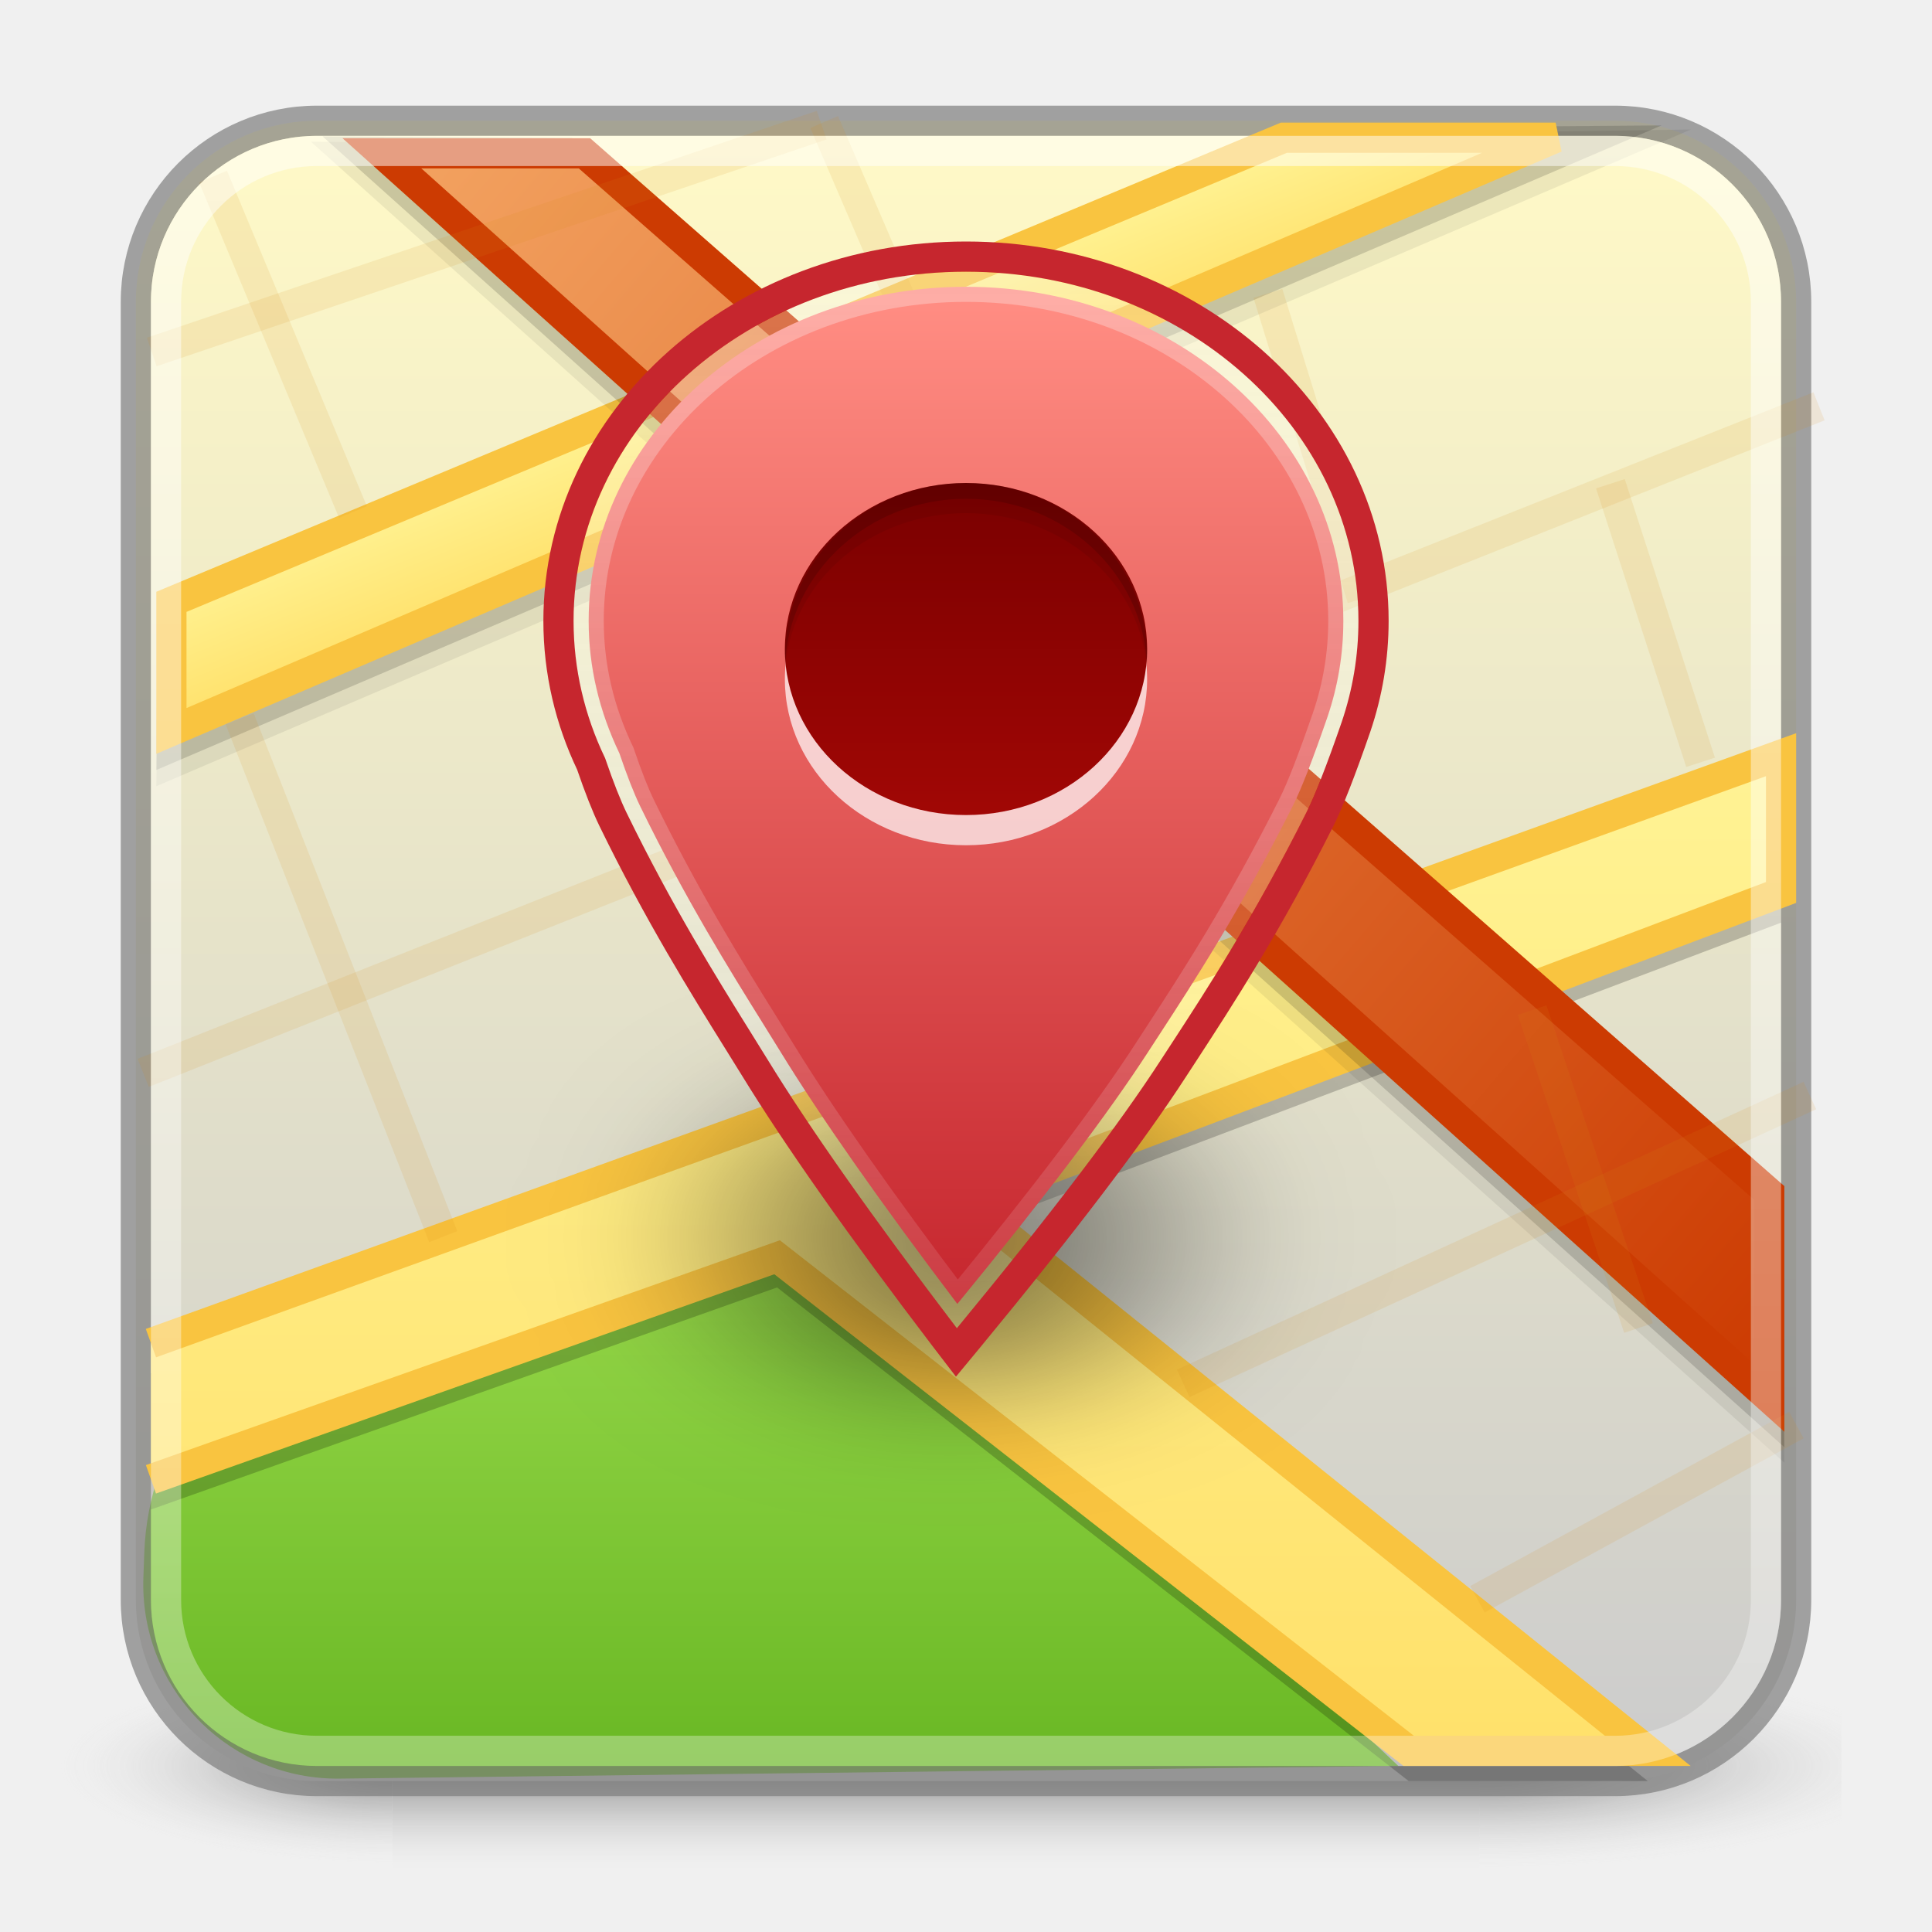
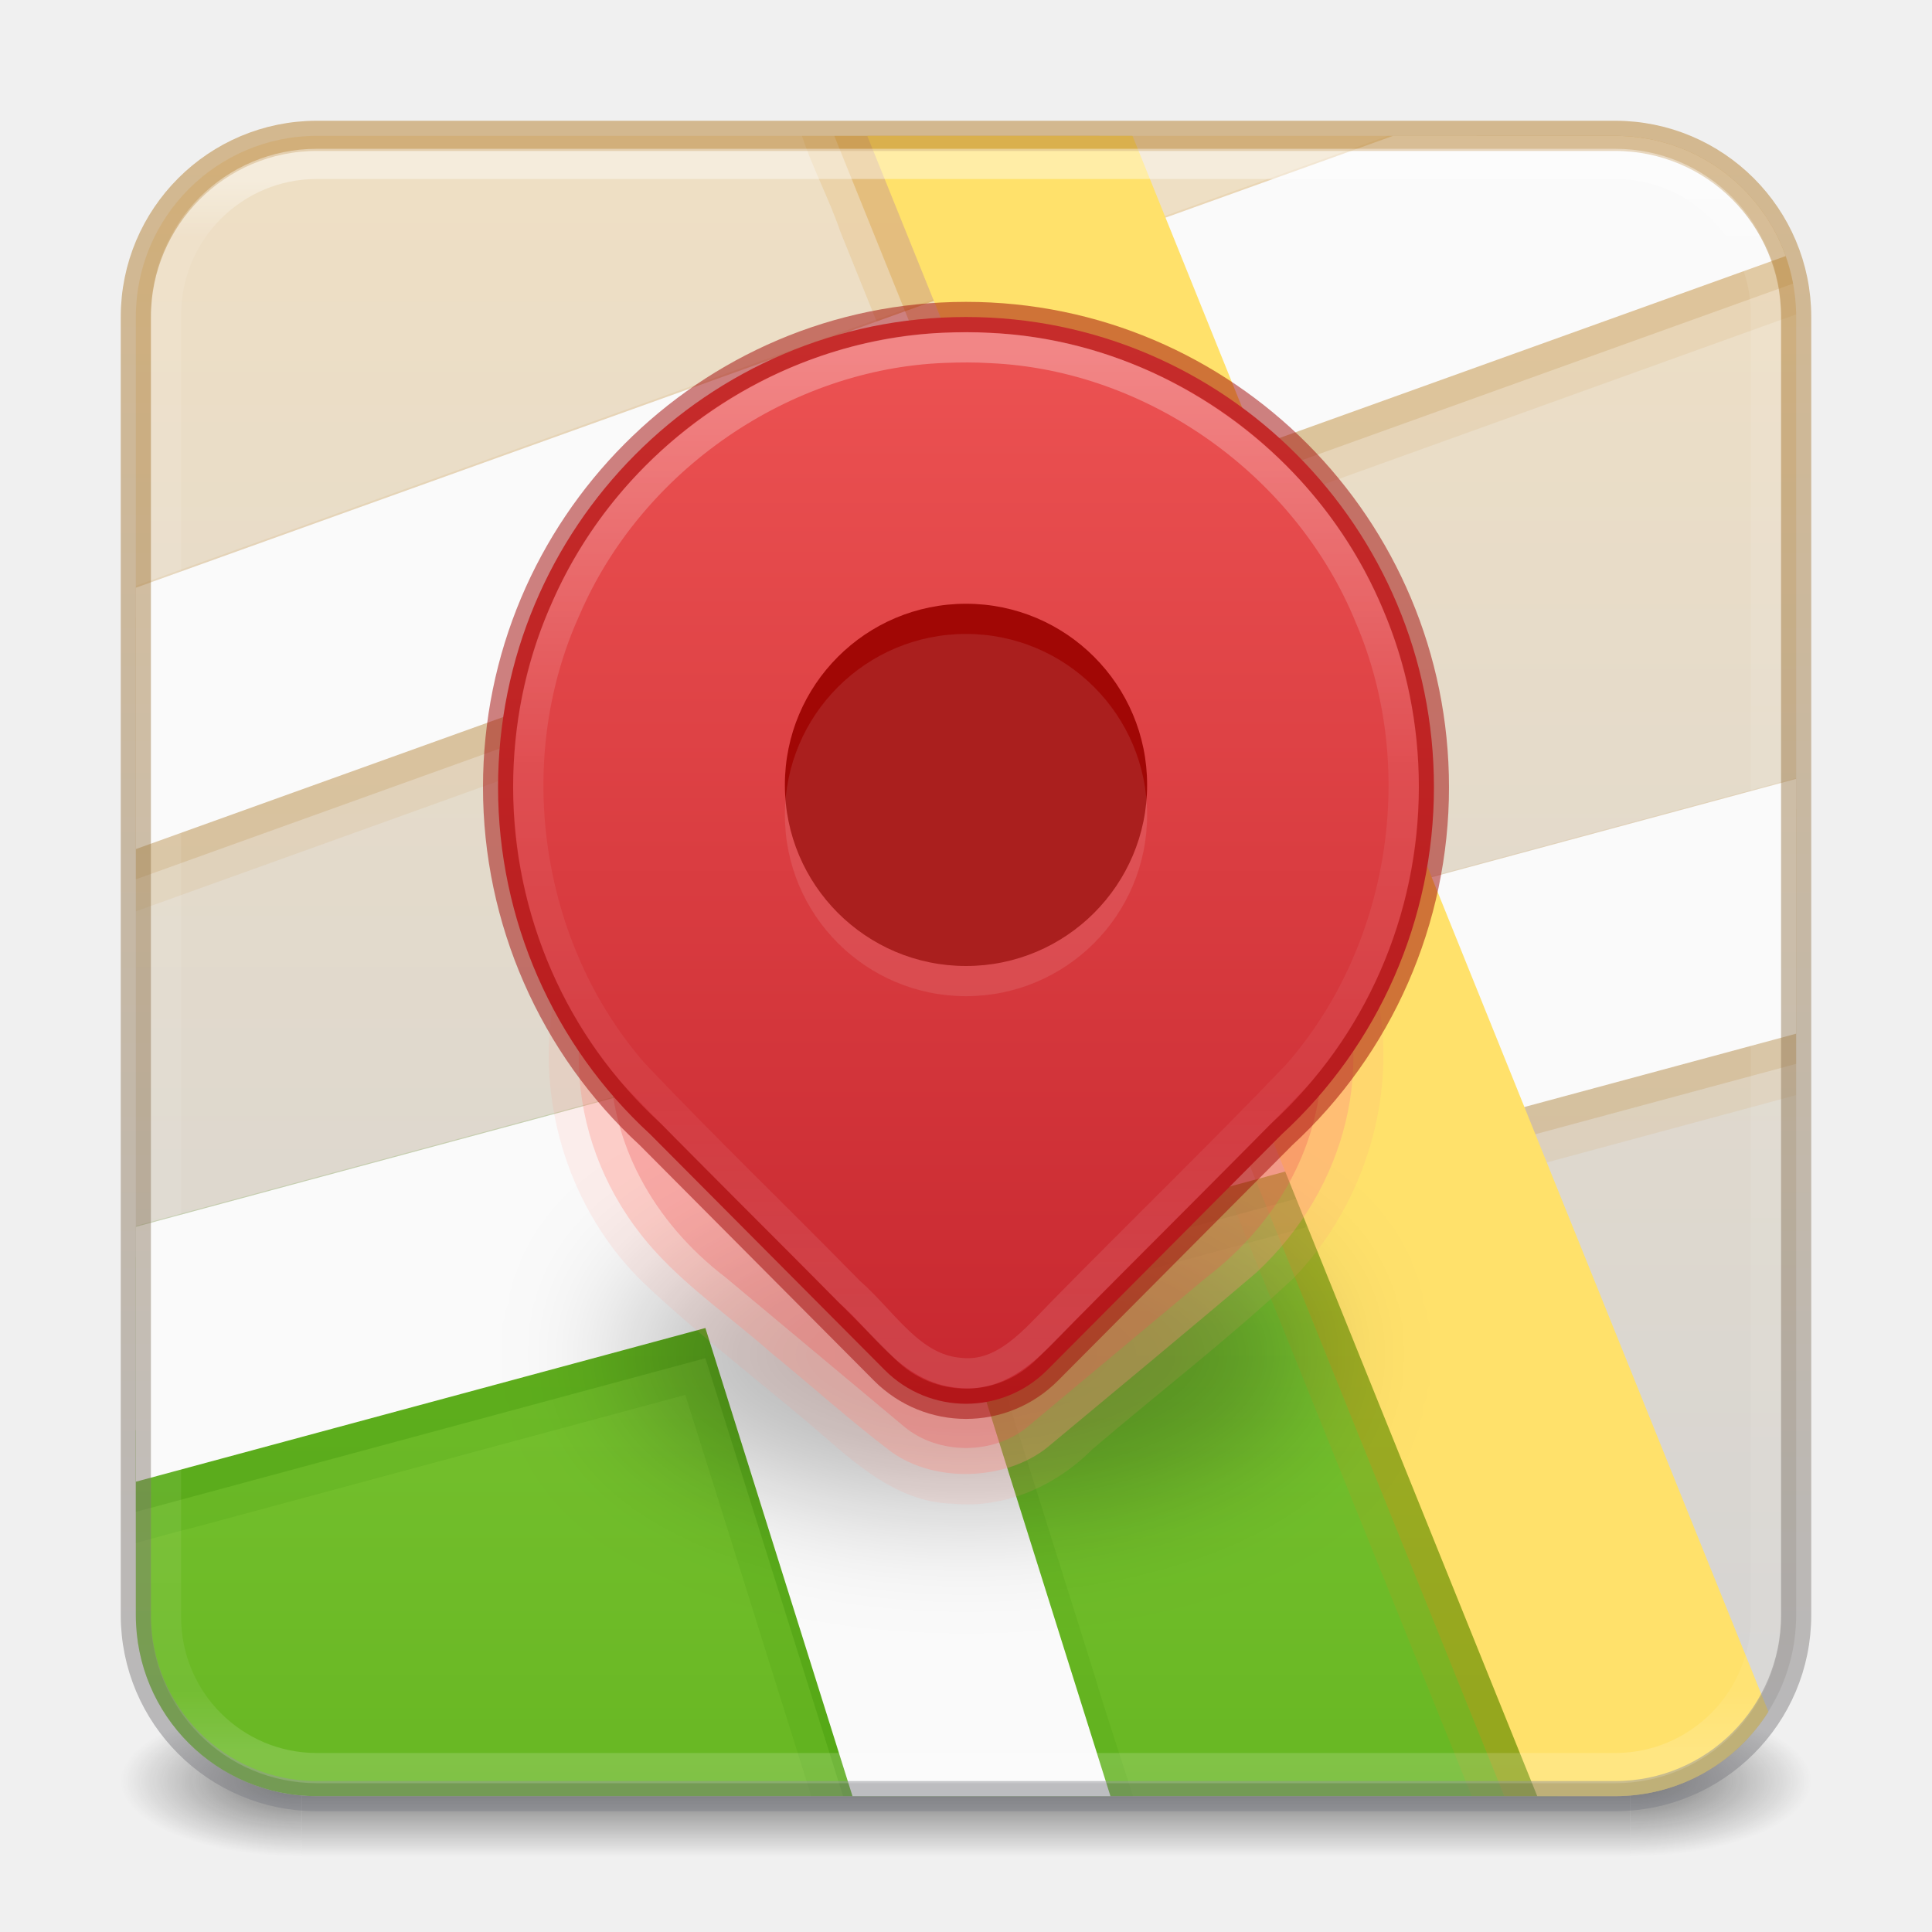
- <svg xmlns="http://www.w3.org/2000/svg" width="64px" height="64px" viewBox="0 0 64 64" version="1.1">
-   <defs>
-     <radialGradient cx="100%" cy="50%" fx="100%" fy="50%" r="157.143%" gradientTransform="translate(1,0.5),scale(0.636364,1),rotate(-180),scale(1,0.292616),translate(-1,-0.5)" id="radialGradient-1">
-       <stop stop-color="#FFFFFF" stop-opacity="0" offset="0%" />
-       <stop stop-color="#333333" offset="0.024%" />
-       <stop stop-color="#D8D8D8" stop-opacity="0" offset="100%" />
+ <svg xmlns="http://www.w3.org/2000/svg" xmlns:xlink="http://www.w3.org/1999/xlink" version="1.1" id="svg4332" height="64px" width="64px" xml:space="preserve">
+   <defs id="defs4334">
+     <linearGradient id="linearGradient72">
+       <stop id="stop69" style="stop-color:#ffffff;stop-opacity:1" offset="0" />
+       <stop id="stop70" style="stop-color:#ffffff;stop-opacity:0.235" offset="0.407" />
+       <stop id="stop71" style="stop-color:#ffffff;stop-opacity:0.157" offset="0.727" />
+       <stop id="stop72" style="stop-color:#ffffff;stop-opacity:0.392" offset="1" />
+     </linearGradient>
+     <linearGradient id="linearGradient67">
+       <stop style="stop-color:#ed5353;stop-opacity:1" offset="0" id="stop67" />
+       <stop style="stop-color:#c6262e;stop-opacity:1" offset="1" id="stop68" />
+     </linearGradient>
+     <linearGradient id="linearGradient64">
+       <stop style="stop-color:#9bdb4d;stop-opacity:1" offset="0" id="stop64" />
+       <stop style="stop-color:#68b723;stop-opacity:1" offset="1" id="stop65" />
+     </linearGradient>
+     <linearGradient id="linearGradient51">
+       <stop id="stop50" style="stop-color:#efdfc4;stop-opacity:1" offset="0" />
+       <stop id="stop51" style="stop-color:#d4d4d4;stop-opacity:1" offset="1" />
+     </linearGradient>
+     <linearGradient id="linearGradient38">
+       <stop id="stop35" style="stop-color:#ffffff;stop-opacity:1" offset="0" />
+       <stop id="stop36" style="stop-color:#ffffff;stop-opacity:0.235" offset="0.29" />
+       <stop id="stop37" style="stop-color:#ffffff;stop-opacity:0.157" offset="0.506" />
+       <stop id="stop38" style="stop-color:#ffffff;stop-opacity:0.392" offset="1" />
+     </linearGradient>
+     <linearGradient id="linearGradient31">
+       <stop style="stop-color:#b6802e;stop-opacity:1" offset="0" id="stop31" />
+       <stop style="stop-color:#7e8087;stop-opacity:1" offset="1" id="stop32" />
+     </linearGradient>
+     <linearGradient id="linearGradient909">
+       <stop id="stop901" style="stop-color:#efdfc4;stop-opacity:1" offset="0" />
+       <stop id="stop907" style="stop-color:#d4d4d4;stop-opacity:1" offset="1" />
+     </linearGradient>
+     <linearGradient y2="42.092" x2="24" y1="5.909" x1="24" gradientTransform="matrix(1.432432,0,0,1.436283,-2.378375,-2.470783)" gradientUnits="userSpaceOnUse" id="linearGradient3904" xlink:href="#linearGradient4270" />
+     <linearGradient id="linearGradient4270">
+       <stop id="stop4272" style="stop-color:#ffffff;stop-opacity:1" offset="0" />
+       <stop id="stop4274" style="stop-color:#ffffff;stop-opacity:0.235" offset="0.035" />
+       <stop id="stop4276" style="stop-color:#ffffff;stop-opacity:0.157" offset="0.962" />
+       <stop id="stop4278" style="stop-color:#ffffff;stop-opacity:0.392" offset="1" />
+     </linearGradient>
+     <linearGradient id="linearGradient3688-166-749-654">
+       <stop offset="0" style="stop-color:#181818;stop-opacity:1" id="stop3088" />
+       <stop offset="1" style="stop-color:#181818;stop-opacity:0" id="stop3090" />
+     </linearGradient>
+     <linearGradient id="linearGradient3702-501-757-795">
+       <stop offset="0" style="stop-color:#181818;stop-opacity:0" id="stop3100" />
+       <stop offset="0.5" style="stop-color:#181818;stop-opacity:1" id="stop3102" />
+       <stop offset="1" style="stop-color:#181818;stop-opacity:0" id="stop3104" />
+     </linearGradient>
+     <radialGradient cx="4.993" cy="43.5" r="2.5" fx="4.993" fy="43.5" id="radialGradient3337-2-2" xlink:href="#linearGradient3688-166-749-654" gradientUnits="userSpaceOnUse" gradientTransform="matrix(2.404541,0,0,1,41.98575,15.5)" />
+     <radialGradient cx="4.993" cy="43.5" r="2.5" fx="4.993" fy="43.5" id="radialGradient3339-1-4" xlink:href="#linearGradient3688-166-749-654" gradientUnits="userSpaceOnUse" gradientTransform="matrix(2.404541,0,0,1,-22.01424,-102.5)" />
+     <linearGradient x1="25.058" y1="47.028" x2="25.058" y2="39.999" id="linearGradient6394" xlink:href="#linearGradient3702-501-757-795" gradientUnits="userSpaceOnUse" gradientTransform="matrix(1.571429,0,0,0.7142857,-5.714285,27.92857)" />
+     <linearGradient xlink:href="#linearGradient51" id="linearGradient899" x1="31.781" y1="4.927" x2="31.781" y2="59.148" gradientUnits="userSpaceOnUse" />
+     <linearGradient x1="17.306" y1="58.754" x2="17.306" y2="86.933" id="linearGradient-5" gradientTransform="scale(1.475441,0.6777635)" gradientUnits="userSpaceOnUse">
+       <stop stop-color="#9BDB4D" offset="0%" id="stop12" />
+       <stop stop-color="#68B723" offset="100%" id="stop13" />
+     </linearGradient>
+     <linearGradient x1="21.49" y1="-0.9" x2="21.49" y2="42.348" id="linearGradient-6" gradientTransform="scale(1.264107,0.7910721)" gradientUnits="userSpaceOnUse">
+       <stop stop-color="#FFF394" offset="0%" id="stop14" />
+       <stop stop-color="#FFE16B" offset="100%" id="stop15" />
+     </linearGradient>
+     <linearGradient x1="8.01" y1="29.794" x2="8.01" y2="46.409" id="linearGradient-7" gradientTransform="scale(3.058159,0.3269941)" gradientUnits="userSpaceOnUse">
+       <stop stop-color="#FFF394" offset="0%" id="stop16" />
+       <stop stop-color="#FFE16B" offset="100%" id="stop17" />
+     </linearGradient>
+     <linearGradient x1="-7.756" y1="74.545" x2="18.752" y2="74.545" id="linearGradient-8" gradientTransform="scale(3.169531,0.3155041)" gradientUnits="userSpaceOnUse">
+       <stop stop-color="#FFC27D" offset="0%" id="stop18" />
+       <stop stop-color="#CC3B02" offset="100%" id="stop19" />
+     </linearGradient>
+     <linearGradient xlink:href="#linearGradient31" id="linearGradient32" x1="41.405" y1="4.286" x2="41.405" y2="59.794" gradientUnits="userSpaceOnUse" />
+     <radialGradient cx="4.993" cy="43.5" r="2.5" fx="4.993" fy="43.5" id="radialGradient3337-2-2-2" xlink:href="#linearGradient3688-166-749-654" gradientUnits="userSpaceOnUse" gradientTransform="matrix(2.404541,0,0,1,41.98575,15.5)" />
+     <radialGradient cx="4.993" cy="43.5" r="2.5" fx="4.993" fy="43.5" id="radialGradient3339-1-4-9" xlink:href="#linearGradient3688-166-749-654" gradientUnits="userSpaceOnUse" gradientTransform="matrix(2.404541,0,0,1,-22.01424,-102.5)" />
+     <radialGradient cx="9.692" cy="41.272" fx="9.692" fy="41.272" r="29.069" gradientTransform="matrix(1.289676,0,0,0.7753883,98.84329,9)" id="radialGradient-9-0-5" gradientUnits="userSpaceOnUse">
+       <stop stop-color="#000000" offset="0%" id="stop20-9-0" />
+       <stop stop-color="#000000" stop-opacity="0" offset="100%" id="stop21-3-3" />
    </radialGradient>
-     <radialGradient cx="100%" cy="50%" fx="100%" fy="50%" r="207.267%" gradientTransform="translate(1,0.5),scale(0.583333,1),rotate(-180),scale(1,0.232792),translate(-1,-0.5)" id="radialGradient-2">
-       <stop stop-color="#FFFFFF" stop-opacity="0" offset="0%" />
-       <stop stop-color="#333333" offset="0.024%" />
-       <stop stop-color="#D8D8D8" stop-opacity="0" offset="100%" />
+     <filter x="-0.209" y="-0.48" width="1.417" height="1.96" filterUnits="objectBoundingBox" id="filter-10-6-6">
+       <feGaussianBlur stdDeviation="2" in="SourceGraphic" id="feGaussianBlur21-0-1" />
+     </filter>
+     <linearGradient x1="24" y1="6.24" x2="24" y2="41.76" id="linearGradient4161-0-2" xlink:href="#linearGradient3924-0" gradientUnits="userSpaceOnUse" gradientTransform="matrix(0.6756757,0,0,0.6756757,-45.21621,-0.2162061)" />
+     <linearGradient id="linearGradient3924-0">
+       <stop id="stop3926-6" style="stop-color:#ffffff;stop-opacity:1" offset="0" />
+       <stop id="stop3928-3" style="stop-color:#ffffff;stop-opacity:0.235" offset="0.042" />
+       <stop id="stop3930-2" style="stop-color:#ffffff;stop-opacity:0.157" offset="0.958" />
+       <stop id="stop3932-62" style="stop-color:#ffffff;stop-opacity:0.392" offset="1" />
+     </linearGradient>
+     <linearGradient xlink:href="#linearGradient51" id="linearGradient930-9-2" x1="16.768" y1="2.768" x2="16.768" y2="29.897" gradientUnits="userSpaceOnUse" gradientTransform="translate(-45)" />
+     <radialGradient cx="4.993" cy="43.5" r="2.5" fx="4.993" fy="43.5" id="radialGradient2976-3-3" xlink:href="#linearGradient3688-166-749-654" gradientUnits="userSpaceOnUse" gradientTransform="matrix(2.003784,0,0,1.4,27.98813,-17.4)" />
+     <radialGradient cx="4.993" cy="43.5" r="2.5" fx="4.993" fy="43.5" id="radialGradient2978-2-5" xlink:href="#linearGradient3688-166-749-654" gradientUnits="userSpaceOnUse" gradientTransform="matrix(2.003784,0,0,1.4,-20.01187,-104.4)" />
+     <linearGradient xlink:href="#linearGradient3702-501-757-795" id="linearGradient963" gradientUnits="userSpaceOnUse" x1="25.058" y1="47.028" x2="25.058" y2="39.999" />
+     <mask maskUnits="userSpaceOnUse" id="mask64">
+       <rect style="color:#000000;font-variation-settings:normal;display:inline;overflow:visible;visibility:visible;vector-effect:none;fill:#ffffff;fill-opacity:1;fill-rule:nonzero;stroke:none;stroke-width:1;stroke-linecap:butt;stroke-linejoin:miter;stroke-miterlimit:4;stroke-dasharray:none;stroke-dashoffset:0;stroke-opacity:0.5;marker:none;enable-background:accumulate;stop-color:#000000" id="rect64" y="2.5" x="-42.5" ry="3" rx="3" height="27" width="27" />
+     </mask>
+     <linearGradient xlink:href="#linearGradient64" id="linearGradient65" x1="25.15" y1="5.03" x2="25.15" y2="59.232" gradientUnits="userSpaceOnUse" />
+     <linearGradient xlink:href="#linearGradient67" id="linearGradient68" x1="31.998" y1="12.058" x2="31.998" y2="49.641" gradientUnits="userSpaceOnUse" />
+     <linearGradient xlink:href="#linearGradient72" id="linearGradient69" gradientUnits="userSpaceOnUse" gradientTransform="matrix(1.432432,0,0,1.436283,-2.378375,-2.470783)" x1="24" y1="11.448" x2="24" y2="34.461" />
+     <radialGradient cx="9.692" cy="41.272" fx="9.692" fy="41.272" r="29.069" gradientTransform="matrix(1.289676,0,0,0.7753883,19.5,12.86722)" id="radialGradient-9-0-5-6" gradientUnits="userSpaceOnUse">
+       <stop stop-color="#000000" offset="0%" id="stop20-9-0-0" />
+       <stop stop-color="#000000" stop-opacity="0" offset="100%" id="stop21-3-3-4" />
    </radialGradient>
-     <linearGradient x1="50%" y1="0%" x2="50%" y2="99.336%" id="linearGradient-3">
-       <stop stop-color="#FFFFFF" stop-opacity="0" offset="0%" />
-       <stop stop-color="#333333" offset="49.208%" />
-       <stop stop-color="#D8D8D8" stop-opacity="0" offset="100%" />
-     </linearGradient>
-     <linearGradient x1="48.904%" y1="0.395%" x2="48.904%" y2="99.929%" id="linearGradient-4">
-       <stop stop-color="#FFF9C7" offset="0%" />
-       <stop stop-color="#CCCCCC" offset="100%" />
-     </linearGradient>
-     <linearGradient x1="50%" y1="0%" x2="50%" y2="100%" id="linearGradient-5">
-       <stop stop-color="#9BDB4D" offset="0%" />
-       <stop stop-color="#68B723" offset="100%" />
-     </linearGradient>
-     <linearGradient x1="50%" y1="0%" x2="50%" y2="100%" id="linearGradient-6">
-       <stop stop-color="#FFF394" offset="0%" />
-       <stop stop-color="#FFE16B" offset="100%" />
-     </linearGradient>
-     <linearGradient x1="50%" y1="0%" x2="50%" y2="100%" id="linearGradient-7">
-       <stop stop-color="#FFF394" offset="0%" />
-       <stop stop-color="#FFE16B" offset="100%" />
-     </linearGradient>
-     <linearGradient x1="-30.948%" y1="50%" x2="100%" y2="50%" id="linearGradient-8">
-       <stop stop-color="#FFC27D" offset="0%" />
-       <stop stop-color="#CC3B02" offset="100%" />
-     </linearGradient>
-     <radialGradient cx="50%" cy="50.009%" fx="50%" fy="50.009%" r="115%" gradientTransform="translate(0.5,0.500085),scale(0.434783,1),translate(-0.5,-0.500085)" id="radialGradient-9">
-       <stop stop-color="#000000" offset="0%" />
-       <stop stop-color="#000000" stop-opacity="0" offset="100%" />
-     </radialGradient>
-     <filter x="-26.1%" y="-60.0%" width="152.2%" height="220.0%" filterUnits="objectBoundingBox" id="filter-10">
-       <feGaussianBlur stdDeviation="2" in="SourceGraphic" />
+     <filter x="-0.209" y="-0.48" width="1.417" height="1.96" filterUnits="objectBoundingBox" id="filter-10-6-6-8">
+       <feGaussianBlur stdDeviation="2" in="SourceGraphic" id="feGaussianBlur21-0-1-8" />
    </filter>
-     <linearGradient x1="50%" y1="0%" x2="50%" y2="100%" id="linearGradient-11">
-       <stop stop-color="#FF8C82" offset="1.743%" />
-       <stop stop-color="#C6262E" offset="100%" />
-     </linearGradient>
-     <linearGradient x1="50%" y1="0%" x2="50%" y2="100%" id="linearGradient-12">
-       <stop stop-color="#FAFAFA" stop-opacity="0.297" offset="0%" />
-       <stop stop-color="#FFFFFF" stop-opacity="0.104" offset="100%" />
-     </linearGradient>
-     <linearGradient x1="50%" y1="100%" x2="50%" y2="9.76491615e-14%" id="linearGradient-13">
-       <stop stop-color="#A10705" offset="0%" />
-       <stop stop-color="#7A0000" offset="100%" />
-     </linearGradient>
-     <linearGradient x1="50%" y1="0%" x2="50%" y2="100%" id="linearGradient-14">
-       <stop stop-color="#FFFFFF" stop-opacity="0.505" offset="0%" />
-       <stop stop-color="#FFFFFF" stop-opacity="0.314" offset="100%" />
-     </linearGradient>
  </defs>
-   <g id="64" stroke="none" stroke-width="1" fill="none" fill-rule="evenodd">
-     <g id="Base-Shadow" transform="translate(2, 55)" opacity="0.6">
-       <rect id="Base-Left-Shadow" fill="url(#radialGradient-1)" x="0" y="0" width="11" height="7" />
-       <rect id="Base-Right-Shadow" fill="url(#radialGradient-2)" transform="translate(53, 3.5) rotate(180) translate(-53, -3.5) " x="47" y="0" width="12" height="7" />
-       <rect id="Base-Middle-Shadow" fill="url(#linearGradient-3)" x="11" y="0" width="36" height="7" />
-     </g>
-     <rect id="Base-Square-Fill" fill="url(#linearGradient-4)" fill-rule="nonzero" x="4.5" y="4" width="55" height="55" rx="6" />
-     <path d="M10.888,43.235 C15.177,41.781 19.5,40.73 23.856,40.082 C28.907,39.33 31.666,40.205 32.133,42.705 C32.484,44.571 33.414,46.278 34.793,47.582 L46.321,58.5 L46.321,58.5 L11.257,58.919 C7.704,58.962 4.789,56.115 4.746,52.562 C4.745,52.457 4.746,52.352 4.75,52.247 L4.78,51.424 C4.919,47.691 7.349,44.432 10.888,43.235 Z" id="Green-Park" fill="url(#linearGradient-5)" />
-     <rect id="Base-Square-Border" stroke="#7D7D7D" opacity="0.695" stroke-linecap="round" stroke-linejoin="round" x="4.5" y="4" width="55" height="55" rx="6" />
-     <g id="Yellow-Path-2" transform="translate(5, 25)">
-       <polyline id="Shadow-2" fill-opacity="0.07" fill="#000000" points="6.82921016e-15 20.493 54 1 54 5.564 26.929 15.794 49.585 34 41.664 34 20.742 17.648 8.90152321e-16 25.004" />
-       <polyline id="Shadow-1" fill-opacity="0.15" fill="#000000" points="6.82921016e-15 20.493 54 1 54 5.564 26.929 15.794 49.585 34 41.664 34 20.742 17.648 8.90152321e-16 25.004" />
-       <path d="M0,19.493 L54,0 L54,4.564 L26.929,14.794 L49.585,33 L41.664,33 L20.742,16.648 L0,24.004" id="Main-Path" stroke="#F9C440" fill="url(#linearGradient-6)" />
-     </g>
-     <g id="Yellow-Path-1" transform="translate(3.138408, 0.053631)">
-       <polygon id="Shadow-2" fill-opacity="0.07" fill="#000000" transform="translate(26.64897, 13.10994) rotate(-22) translate(-26.64897, -13.10994) " points="1.101 10.854 43.145 10.387 54.291 14.707 -0.993 15.833" />
-       <polygon id="Shadow-1" fill-opacity="0.15" fill="#000000" transform="translate(26.16194, 12.7743) rotate(-22) translate(-26.16194, -12.7743) " points="1.101 10.516 42.344 10.055 53.277 14.375 -0.953 15.494" />
-       <path d="M41.368,10.244 L49.715,13.616 L-0.162,14.66 L1.44,10.694 L41.368,10.244 Z" id="Main-Path" stroke="#F9C440" fill="url(#linearGradient-7)" transform="translate(25.62534, 12.45902) rotate(-22) translate(-25.62534, -12.45902) " />
-     </g>
-     <g id="Orange-Path" transform="translate(9.639118, 0.453371)">
-       <polygon id="Shadow-2" fill-opacity="0.07" fill="#000000" transform="translate(26.83011, 24.08807) rotate(41) translate(-26.83011, -24.08807) " points="0.382 20.895 54.15 21.14 59.604 27.281 -5.944 26.278" />
-       <polygon id="Shadow-1" fill-opacity="0.15" fill="#000000" transform="translate(27.02335, 23.74395) rotate(41) translate(-27.02335, -23.74395) " points="0.782 20.551 54.13 20.796 59.542 26.937 -5.495 25.934" />
-       <path d="M1.652,20.827 L53.866,21.07 L58.322,26.195 L-3.413,25.229 L1.652,20.827 Z" id="Main-Path" stroke="#CC3B02" fill="url(#linearGradient-8)" transform="translate(27.35386, 23.51916) rotate(41) translate(-27.35386, -23.51916) " />
-     </g>
-     <g id="Background-Lines" transform="translate(2.347654, 4)" stroke="#D48E15" stroke-linecap="square" stroke-opacity="0.118">
-       <line x1="3.91" y1="33.693" x2="56.395" y2="7.307" id="Line" transform="translate(30.15235, 20.5) rotate(5) translate(-30.15235, -20.5) " />
-       <line x1="1.023" y1="24.363" x2="16.323" y2="32.713" id="Line" transform="translate(9.023468, 28.86311) rotate(39.91283) translate(-9.023468, -28.86311) " />
-       <line x1="48.861" y1="14.527" x2="56.459" y2="18.765" id="Line" transform="translate(52.58556, 16.4292) rotate(42.91283) translate(-52.58556, -16.4292) " />
-       <line x1="45.73" y1="32.309" x2="54.604" y2="37.144" id="Line" transform="translate(50.16695, 34.72668) rotate(42.91283) translate(-50.16695, -34.72668) " />
-       <line x1="24.397" y1="0.306" x2="3.152" y2="7.5" id="Line" />
-       <line x1="27.402" y1="5.727" x2="25.152" y2="0.5" id="Line" />
-       <line x1="9.152" y1="12.5" x2="4.902" y2="2.31" id="Line" />
-       <line x1="53.625" y1="40.857" x2="50.131" y2="51.329" id="Line" transform="translate(51.87832, 46.09277) rotate(42.91283) translate(-51.87832, -46.09277) " />
-       <line x1="51.268" y1="27.176" x2="42.937" y2="47.369" id="Line" transform="translate(47.43716, 37.32317) rotate(42.91283) translate(-47.43716, -37.32317) " />
-       <line x1="37.061" y1="8.384" x2="45.368" y2="13.165" id="Line" transform="translate(41.21481, 10.77496) rotate(42.91283) translate(-41.21481, -10.77496) " />
-     </g>
-     <g id="Pin" transform="translate(19, 9)">
-       <ellipse id="Shadow" fill="url(#radialGradient-9)" fill-rule="nonzero" opacity="0.581" filter="url(#filter-10)" cx="12.5" cy="32" rx="11.5" ry="5" />
-       <path d="M13,0.5 C16.459,0.5 19.593,1.744 21.86,3.761 C24.105,5.758 25.5,8.516 25.5,11.566 C25.5,12.673 25.316,13.742 24.975,14.748 C24.491,16.151 24.109,17.135 23.826,17.696 C22.091,21.152 20.532,23.545 19.408,25.27 C19.282,25.463 19.162,25.648 19.047,25.825 C17.715,27.882 15.603,30.671 12.713,34.194 C10.148,30.808 8.194,28.022 6.851,25.835 C6.677,25.553 6.489,25.25 6.288,24.927 C5.186,23.159 3.697,20.769 2.204,17.702 C2.005,17.292 1.776,16.709 1.518,15.953 C0.855,14.568 0.5,13.104 0.5,11.566 C0.5,8.516 1.895,5.758 4.14,3.761 C6.407,1.744 9.541,0.5 13,0.5 Z" id="Pin-Shape" stroke="url(#linearGradient-12)" fill="url(#linearGradient-11)" />
-       <path d="M13,-0.5 C16.721,-0.5 20.087,0.845 22.525,3.014 C24.985,5.202 26.5,8.228 26.5,11.566 C26.5,12.785 26.298,13.961 25.921,15.074 C25.416,16.537 25.014,17.56 24.72,18.145 C22.962,21.645 21.384,24.069 20.246,25.816 C20.121,26.008 20.001,26.192 19.886,26.368 C18.479,28.542 16.212,31.525 13.083,35.318 C12.948,35.482 12.814,35.644 12.682,35.803 C12.555,35.638 12.428,35.471 12.3,35.303 C9.521,31.656 7.42,28.674 5.999,26.358 C5.826,26.078 5.639,25.777 5.439,25.456 C4.324,23.665 2.816,21.245 1.305,18.14 C1.095,17.708 0.853,17.097 0.581,16.304 C-0.115,14.848 -0.5,13.247 -0.5,11.566 C-0.5,8.228 1.015,5.202 3.475,3.014 C5.913,0.845 9.279,-0.5 13,-0.5 Z" id="Pin-Shape" stroke="#C6262E" />
-       <ellipse id="Pin-Oval-Highlight" fill-opacity="0.708" fill="#FFFFFF" cx="13" cy="13.5" rx="6" ry="5.5" />
-       <ellipse id="Pin-Oval" fill="url(#linearGradient-13)" cx="13" cy="12.5" rx="6" ry="5.5" />
-       <path d="M13,7 C16.314,7 19,9.569 19,12.739 C19,12.827 18.998,12.914 18.994,13 C18.852,9.952 16.222,7.522 13,7.522 C9.778,7.522 7.148,9.952 7.006,13 C7.002,12.914 7,12.827 7,12.739 C7,9.569 9.686,7 13,7 Z" id="Pin-Oval-Inset-2" fill-opacity="0.14" fill="#000000" />
-       <path d="M13,7 C16.314,7 19,9.462 19,12.5 C19,12.669 18.992,12.836 18.975,13.001 C18.7,10.197 16.13,8 13,8 C9.87,8 7.3,10.197 7.024,13 C7.008,12.836 7,12.669 7,12.5 C7,9.462 9.686,7 13,7 Z" id="Pin-Oval-Inset-1" fill-opacity="0.07" fill="#000000" />
-     </g>
-     <rect id="Base-Edge-Highlight" stroke="url(#linearGradient-14)" fill-rule="nonzero" x="5.5" y="5" width="53" height="53" rx="5" />
+   <g id="g866">
+     <rect style="opacity:0.6;fill:url(#radialGradient3337-2-2);fill-opacity:1;stroke:none;stroke-width:1.062" id="rect2801-5-5-7-9" y="56.5" x="54" height="5" width="6" />
+     <rect style="opacity:0.6;fill:url(#radialGradient3339-1-4);fill-opacity:1;stroke:none;stroke-width:1.062" id="rect3696-3-0-3-7" transform="scale(-1)" y="-61.5" x="-10" height="5" width="6" />
+     <rect style="opacity:0.6;fill:url(#linearGradient6394);fill-opacity:1;stroke:none;stroke-width:1.062" id="rect3700-5-6-8-4" y="56.5" x="10" height="5" width="44" />
  </g>
+   <rect width="55" height="55" rx="6" ry="6" x="4.5" y="4.5" id="rect5505-21-3-8-5-2-9" style="color:#000000;display:inline;overflow:visible;visibility:visible;fill:url(#linearGradient899);fill-opacity:1;fill-rule:nonzero;stroke:none;stroke-width:1;marker:none;enable-background:accumulate" />
+   <path id="path64" style="font-variation-settings:normal;opacity:1;vector-effect:none;fill:url(#linearGradient65);fill-opacity:1;stroke:none;stroke-width:1;stroke-linecap:butt;stroke-linejoin:miter;stroke-miterlimit:4;stroke-dasharray:none;stroke-dashoffset:0;stroke-opacity:0.5;-inkscape-stroke:none;marker:none" d="M 44.051 36.754 L 4.5 47.377 L 4.5 53.5 C 4.5 56.824 7.176 59.5 10.5 59.5 L 51.596 59.5 L 44.051 36.754 z " />
+   <path id="path63-6-1" style="baseline-shift:baseline;display:inline;overflow:visible;opacity:0.15;vector-effect:none;fill:#cfa25e;stroke-width:1;stroke-linecap:round;stroke-linejoin:round;enable-background:accumulate;stop-color:#000000" d="M 45.973 4.5 C 32.149 9.469 18.322 14.432 4.5 19.406 L 4.5 30.189 C 22.832 23.595 41.171 17.017 59.5 10.414 C 59.454 7.13 56.795 4.5 53.5 4.5 L 45.973 4.5 z M 59.5 25.771 C 59.355 25.81 59.21 25.847 59.064 25.885 C 52.205 27.736 45.346 29.587 38.486 31.438 L 47 31.438 C 48.662 31.438 50 32.776 50 34.438 L 50 38.842 C 53.167 37.988 56.334 37.133 59.5 36.277 L 59.5 25.771 z " />
+   <path id="path58-3-7-1" style="baseline-shift:baseline;display:inline;overflow:visible;opacity:0.15;vector-effect:none;fill:#d48e15;stroke-width:1;stroke-linecap:round;stroke-linejoin:round;enable-background:accumulate;stop-color:#000000" d="M 26.564 4.5 C 26.923 5.578 27.478 6.617 27.84 7.678 C 34.814 24.95 41.778 42.228 48.752 59.5 L 53.5 59.5 C 55.639 59.5 57.51 58.391 58.572 56.715 C 51.548 39.309 44.531 21.901 37.496 4.5 L 26.564 4.5 z " />
+   <path id="path63-6-9" style="baseline-shift:baseline;display:inline;overflow:visible;opacity:0.2;vector-effect:none;fill:#b6802e;stroke-width:1;stroke-linecap:round;stroke-linejoin:round;enable-background:accumulate;stop-color:#000000" d="M 48.93 4.5 L 4.5 20.469 L 4.5 29.129 L 59.398 9.395 C 58.882 6.602 56.446 4.5 53.5 4.5 L 48.93 4.5 z M 59.5 26.803 L 42.322 31.438 L 47 31.438 C 48.662 31.438 50 32.776 50 34.438 L 50 37.805 L 59.5 35.242 L 59.5 26.803 z " />
+   <path id="path63-6-1-0" style="baseline-shift:baseline;display:inline;overflow:visible;opacity:0.15;vector-effect:none;fill:#3a9104;stroke-width:1;stroke-linecap:round;stroke-linejoin:round;enable-background:accumulate;stop-color:#000000" d="M 43.25 30.152 C 30.333 33.637 17.416 37.12 4.5 40.609 L 4.5 51.113 C 5.202 50.918 5.904 50.726 6.609 50.549 L 22.701 46.207 C 24.101 50.635 25.48 55.071 26.877 59.5 L 37.529 59.5 C 37.102 58.15 36.646 56.808 36.244 55.451 L 32.506 43.561 C 36.086 42.591 39.668 41.626 43.25 40.66 L 43.25 30.152 z " />
+   <path id="path63-6-9-2" style="baseline-shift:baseline;display:inline;overflow:visible;opacity:0.3;vector-effect:none;fill:#3a9104;stroke-width:1;stroke-linecap:round;stroke-linejoin:round;enable-background:accumulate;stop-color:#000000" d="M 43.25 31.188 L 4.5 41.643 L 4.5 50.084 L 23.367 44.992 L 27.928 59.5 L 36.471 59.5 L 31.24 42.867 L 43.25 39.627 L 43.25 31.188 z " />
+   <path id="path63-6" style="baseline-shift:baseline;display:inline;overflow:visible;vector-effect:none;fill:#fafafa;stroke-width:1;stroke-linecap:round;stroke-linejoin:round;enable-background:accumulate;stop-color:#000000" d="M 46.148 4.5 L 4.5 19.469 L 4.5 28.127 L 59.154 8.482 C 58.329 6.157 56.115 4.5 53.5 4.5 L 46.148 4.5 z M 59.5 25.801 L 4.5 40.641 L 4.5 49.084 L 23.367 43.992 L 28.24 59.5 L 36.785 59.5 L 31.24 41.867 L 59.5 34.242 L 59.5 25.801 z " />
+   <path id="path58-3-7" style="baseline-shift:baseline;display:inline;overflow:visible;opacity:0.3;vector-effect:none;fill:#d48e15;stroke-width:1;stroke-linecap:round;stroke-linejoin:round;enable-background:accumulate;stop-color:#000000" d="M 27.637 4.5 L 49.832 59.5 L 53.5 59.5 C 55.223 59.5 56.771 58.782 57.863 57.627 L 36.424 4.5 L 27.637 4.5 z " />
+   <path id="path58-3" style="baseline-shift:baseline;display:inline;overflow:visible;vector-effect:none;fill:#ffe16b;stroke-width:1;stroke-linecap:round;stroke-linejoin:round;enable-background:accumulate;stop-color:#000000" d="M 28.729 4.5 L 50.924 59.5 L 53.5 59.5 C 55.645 59.5 57.52 58.385 58.58 56.701 L 37.516 4.5 L 28.729 4.5 z " />
+   <ellipse id="Shadow-6-7" fill="url(#radialGradient-9)" fill-rule="nonzero" opacity="0.581" filter="url(#filter-10)" cx="32" cy="44.867" rx="11.5" ry="5" style="opacity:0.3;fill:url(#radialGradient-9-0-5-6);filter:url(#filter-10-6-6-8)" />
+   <g id="g73" transform="translate(0,-2)">
+     <path id="rect52-9-8-3-0" style="font-variation-settings:normal;opacity:0.126;vector-effect:none;fill:#ff8c82;fill-opacity:1;stroke:none;stroke-width:1;stroke-linecap:round;stroke-linejoin:round;stroke-miterlimit:4;stroke-dasharray:none;stroke-dashoffset:0;stroke-opacity:0.5;-inkscape-stroke:none" d="m 31.348,25.348 c -4.929,0.163 -10.009,2.778 -12.195,7.343 -1.914,3.872 -0.912,8.828 2.167,11.807 1.941,1.837 4.09,3.44 6.105,5.194 1.178,1.03 2.499,2.088 4.144,2.119 1.73,0.17 3.411,-0.593 4.619,-1.804 2.211,-1.884 4.519,-3.663 6.641,-5.646 2.845,-2.918 3.874,-7.555 2.173,-11.316 -2.246,-5.199 -8.194,-7.964 -13.654,-7.698 z" />
+     <path id="rect52-9-8-3" style="font-variation-settings:normal;opacity:0.334;vector-effect:none;fill:#ff8c82;fill-opacity:1;stroke:none;stroke-width:1;stroke-linecap:round;stroke-linejoin:round;stroke-miterlimit:4;stroke-dasharray:none;stroke-dashoffset:0;stroke-opacity:0.5;-inkscape-stroke:none" d="m 31.366,26.348 c -4.583,0.148 -8.918,2.546 -10.897,5.999 -2.123,3.534 -1.604,8.036 1.289,11.165 1.118,1.215 2.541,2.2 3.797,3.311 1.332,1.083 2.595,2.23 3.972,3.272 1.454,1.046 3.804,0.953 5.176,-0.155 2.31,-1.926 4.635,-3.843 6.921,-5.789 3.011,-2.806 4.017,-6.98 2.531,-10.539 C 42.702,29.918 38.657,27.055 34.052,26.472 33.165,26.35 32.263,26.316 31.366,26.348 Z" />
+     <path id="rect52-9-8" style="font-variation-settings:normal;opacity:0.3;vector-effect:none;fill:#ed5353;fill-opacity:1;stroke:none;stroke-width:1.485;stroke-linecap:round;stroke-linejoin:round;stroke-miterlimit:4;stroke-dasharray:none;stroke-dashoffset:0;stroke-opacity:0.5;-inkscape-stroke:none" d="M 31.999,12 C 23.163,12 16,19.163 16,27.999 c -8.9e-5,4.491 1.887,8.774 5.2,11.805 l 8.017,8.018 a 3.935,3.935 0.002 0 0 5.565,2.38e-4 L 42.8,39.804 C 46.113,36.773 48,32.49 48,27.999 48,19.162 40.836,11.999 31.999,12 Z" transform="matrix(0.7366591,0,0,0.6154625,8.427008,19.82434)" />
+     <path id="rect52-9" style="font-variation-settings:normal;vector-effect:none;fill:url(#linearGradient68);fill-opacity:1;stroke:#a10705;stroke-width:1.03;stroke-linecap:round;stroke-linejoin:round;stroke-miterlimit:4;stroke-dasharray:none;stroke-dashoffset:0;stroke-opacity:0.5;-inkscape-stroke:none" d="M 31.999,12 C 23.163,12 16,19.163 16,27.999 c -8.9e-5,4.491 1.887,8.774 5.2,11.805 l 8.017,8.018 a 3.935,3.935 0.002 0 0 5.565,2.38e-4 L 42.8,39.804 C 46.113,36.773 48,32.49 48,27.999 48,19.162 40.836,11.999 31.999,12 Z" transform="matrix(0.968821,0,0,0.973656,0.9976184,0.8173714)" />
+     <path id="rect52-9-5" style="font-variation-settings:normal;opacity:0.3;vector-effect:none;fill:none;fill-opacity:1;stroke:url(#linearGradient69);stroke-width:1;stroke-linecap:round;stroke-linejoin:round;stroke-miterlimit:4;stroke-dasharray:none;stroke-dashoffset:0;stroke-opacity:1;-inkscape-stroke:none;stop-color:#000000;stop-opacity:1" d="m 31.275,13.522 c -5.349,0.207 -10.385,3.687 -12.52,8.616 -2.289,5.007 -1.383,11.277 2.234,15.421 2.328,2.458 4.775,4.806 7.144,7.226 1.133,0.983 2.021,2.558 3.651,2.692 1.513,0.173 2.52,-1.122 3.473,-2.082 2.561,-2.606 5.187,-5.151 7.713,-7.789 3.572,-4.063 4.538,-10.188 2.407,-15.166 -2.056,-5.046 -7.13,-8.674 -12.559,-8.91 -0.514,-0.032 -1.029,-0.027 -1.543,-0.008 z" />
+   </g>
+   <rect style="color:#000000;display:inline;overflow:visible;visibility:visible;opacity:0.5;fill:none;stroke:url(#linearGradient32);stroke-width:1;stroke-linecap:round;stroke-linejoin:round;stroke-miterlimit:4;stroke-dasharray:none;stroke-dashoffset:0;stroke-opacity:1;marker:none;enable-background:accumulate" id="rect5505-21-9" y="4.5" x="4.5" ry="6" rx="6" height="55" width="55" />
+   <rect style="opacity:0.4;fill:none;stroke:url(#linearGradient3904);stroke-width:1;stroke-linecap:round;stroke-linejoin:round;stroke-miterlimit:4;stroke-dasharray:none;stroke-dashoffset:0;stroke-opacity:1" id="rect6741" y="5.429" x="5.5" ry="5" rx="5" height="53.142" width="53" />
+   <circle style="font-variation-settings:normal;opacity:1;vector-effect:none;fill:#a10705;fill-opacity:1;stroke:none;stroke-width:1;stroke-linecap:round;stroke-linejoin:round;stroke-miterlimit:4;stroke-dasharray:none;stroke-dashoffset:0;stroke-opacity:1;-inkscape-stroke:none;marker:none" id="path73" cx="32" cy="26" r="6" />
+   <circle style="font-variation-settings:normal;vector-effect:none;fill:#fafafa;fill-opacity:1;stroke:none;stroke-width:1;stroke-linecap:round;stroke-linejoin:round;stroke-miterlimit:4;stroke-dasharray:none;stroke-dashoffset:0;stroke-opacity:1;-inkscape-stroke:none;marker:none;opacity:0.1" id="path73-0" cx="32" cy="27" r="6" />
</svg>
